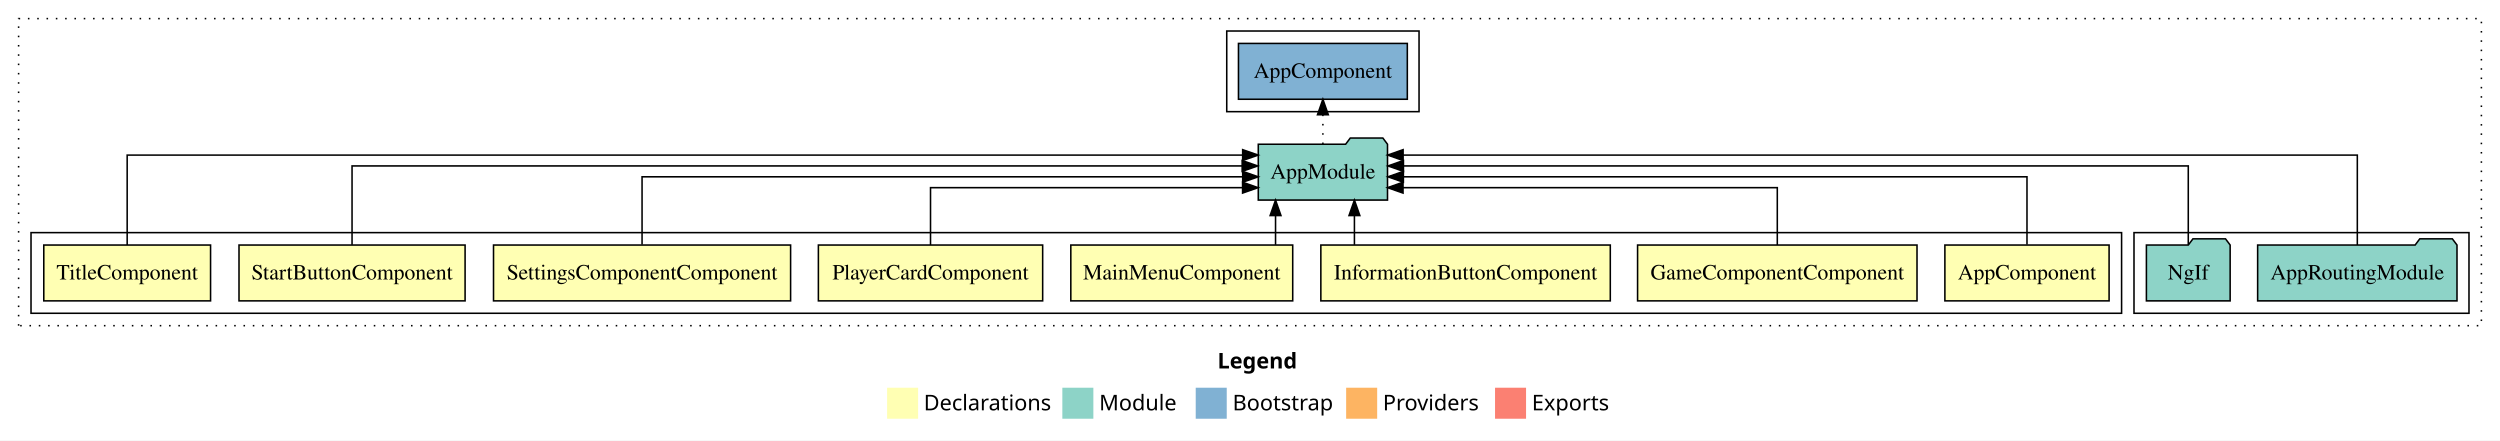
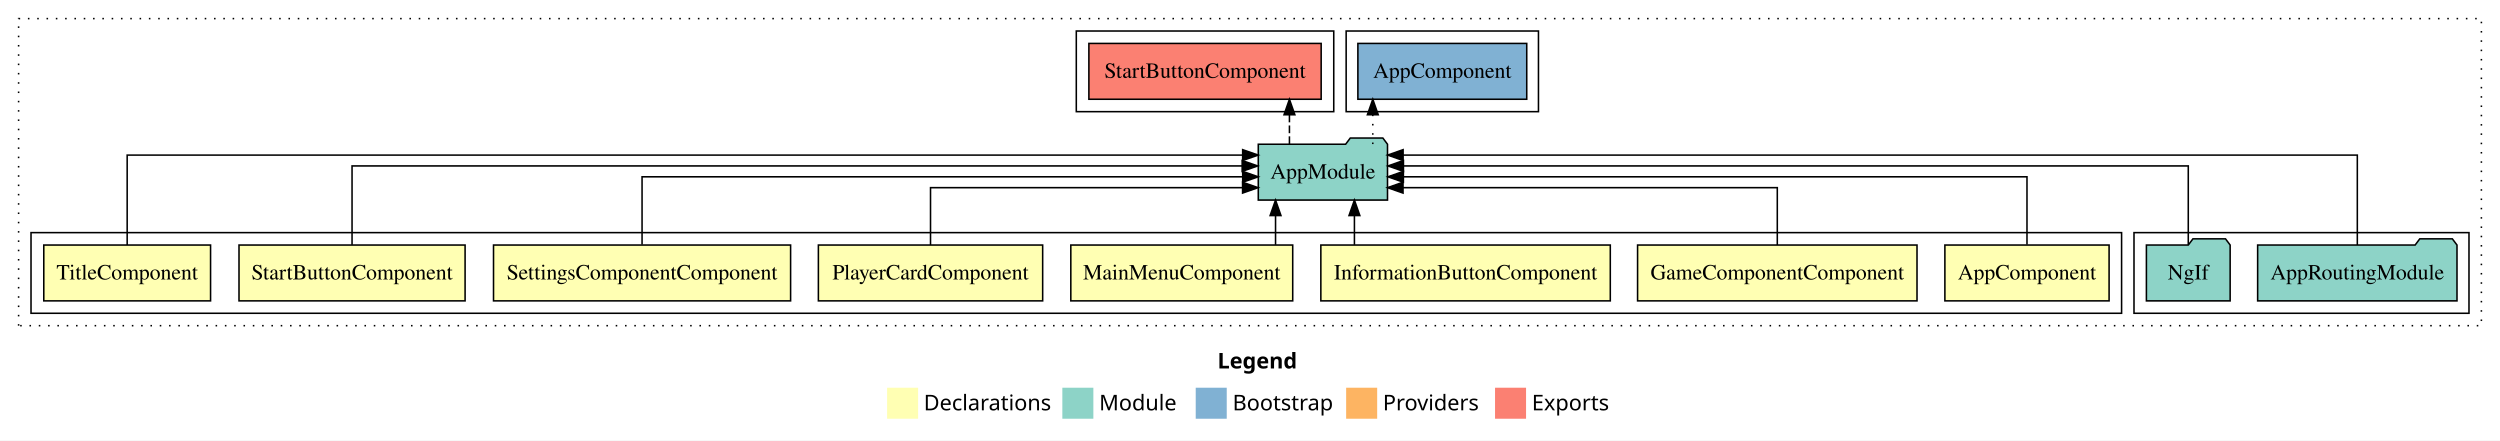
<svg xmlns="http://www.w3.org/2000/svg" width="1612pt" height="284pt" viewBox="0.00 0.00 1612.00 284.00">
  <g id="graph0" class="graph" transform="scale(1 1) rotate(0) translate(4 280)">
    <polygon fill="white" stroke="transparent" points="-4,4 -4,-280 1608,-280 1608,4 -4,4" />
    <text text-anchor="start" x="781.01" y="-42.4" font-family="Times-12" font-weight="bold" font-size="14.00">Legend</text>
    <polygon fill="#ffffb3" stroke="transparent" points="568,-10 568,-30 588,-30 588,-10 568,-10" />
    <text text-anchor="start" x="591.63" y="-15.4" font-family="Times-12" font-size="14.00">  Declarations</text>
    <polygon fill="#8dd3c7" stroke="transparent" points="681,-10 681,-30 701,-30 701,-10 681,-10" />
    <text text-anchor="start" x="704.73" y="-15.4" font-family="Times-12" font-size="14.00">  Module</text>
    <polygon fill="#80b1d3" stroke="transparent" points="767,-10 767,-30 787,-30 787,-10 767,-10" />
    <text text-anchor="start" x="790.78" y="-15.4" font-family="Times-12" font-size="14.00">  Bootstrap</text>
    <polygon fill="#fdb462" stroke="transparent" points="864,-10 864,-30 884,-30 884,-10 864,-10" />
    <text text-anchor="start" x="887.67" y="-15.4" font-family="Times-12" font-size="14.00">  Providers</text>
    <polygon fill="#fb8072" stroke="transparent" points="960,-10 960,-30 980,-30 980,-10 960,-10" />
    <text text-anchor="start" x="983.73" y="-15.4" font-family="Times-12" font-size="14.00">  Exports</text>
    <g id="clust1" class="cluster">
      <polygon fill="none" stroke="black" stroke-dasharray="1,5" points="8,-70 8,-268 1596,-268 1596,-70 8,-70" />
    </g>
+     <g id="clust13" class="cluster">
+       <polygon fill="none" stroke="black" points="864,-208 864,-260 988,-260 988,-208 864,-208" />
+     </g>
    <g id="clust11" class="cluster">
      <polygon fill="none" stroke="black" points="1372,-78 1372,-130 1588,-130 1588,-78 1372,-78" />
    </g>
+     <g id="clust12" class="cluster">
+       <polygon fill="none" stroke="black" points="690,-208 690,-260 856,-260 856,-208 690,-208" />
+     </g>
    <g id="clust2" class="cluster">
      <polygon fill="none" stroke="black" points="16,-78 16,-130 1364,-130 1364,-78 16,-78" />
-     </g>
-     <g id="clust13" class="cluster">
-       <polygon fill="none" stroke="black" points="787,-208 787,-260 911,-260 911,-208 787,-208" />
    </g>
    <g id="node1" class="node">
      <polygon fill="#ffffb3" stroke="black" points="1355.94,-122 1250.06,-122 1250.06,-86 1355.94,-86 1355.94,-122" />
      <text text-anchor="middle" x="1303" y="-99.8" font-family="Times,serif" font-size="14.00">AppComponent</text>
    </g>
    <g id="node9" class="node">
      <polygon fill="#8dd3c7" stroke="black" points="890.66,-187 887.66,-191 866.66,-191 863.66,-187 807.34,-187 807.34,-151 890.66,-151 890.66,-187" />
      <text text-anchor="middle" x="849" y="-164.8" font-family="Times,serif" font-size="14.00">AppModule</text>
    </g>
    <g id="edge1" class="edge">
      <path fill="none" stroke="black" d="M1303,-122.27C1303,-140.56 1303,-166 1303,-166 1303,-166 900.9,-166 900.9,-166" />
      <polygon fill="black" stroke="black" points="900.9,-162.5 890.9,-166 900.9,-169.5 900.9,-162.5" />
    </g>
    <g id="node2" class="node">
      <polygon fill="#ffffb3" stroke="black" points="1232.09,-122 1051.91,-122 1051.91,-86 1232.09,-86 1232.09,-122" />
      <text text-anchor="middle" x="1142" y="-99.8" font-family="Times,serif" font-size="14.00">GameComponentComponent</text>
    </g>
    <g id="edge2" class="edge">
      <path fill="none" stroke="black" d="M1142,-122.01C1142,-138.05 1142,-159 1142,-159 1142,-159 900.67,-159 900.67,-159" />
      <polygon fill="black" stroke="black" points="900.67,-155.5 890.67,-159 900.67,-162.5 900.67,-155.5" />
    </g>
    <g id="node3" class="node">
      <polygon fill="#ffffb3" stroke="black" points="1034.32,-122 847.68,-122 847.68,-86 1034.32,-86 1034.32,-122" />
      <text text-anchor="middle" x="941" y="-99.8" font-family="Times,serif" font-size="14.00">InformationButtonComponent</text>
    </g>
    <g id="edge3" class="edge">
      <path fill="none" stroke="black" d="M869.33,-122.11C869.33,-122.11 869.33,-140.99 869.33,-140.99" />
      <polygon fill="black" stroke="black" points="865.83,-140.99 869.33,-150.99 872.83,-140.99 865.83,-140.99" />
    </g>
    <g id="node4" class="node">
      <polygon fill="#ffffb3" stroke="black" points="829.54,-122 686.46,-122 686.46,-86 829.54,-86 829.54,-122" />
      <text text-anchor="middle" x="758" y="-99.8" font-family="Times,serif" font-size="14.00">MainMenuComponent</text>
    </g>
    <g id="edge4" class="edge">
      <path fill="none" stroke="black" d="M818.47,-122.11C818.47,-122.11 818.47,-140.99 818.47,-140.99" />
      <polygon fill="black" stroke="black" points="814.97,-140.99 818.47,-150.99 821.97,-140.99 814.97,-140.99" />
    </g>
    <g id="node5" class="node">
      <polygon fill="#ffffb3" stroke="black" points="668.31,-122 523.69,-122 523.69,-86 668.31,-86 668.31,-122" />
      <text text-anchor="middle" x="596" y="-99.8" font-family="Times,serif" font-size="14.00">PlayerCardComponent</text>
    </g>
    <g id="edge5" class="edge">
      <path fill="none" stroke="black" d="M596,-122.01C596,-138.05 596,-159 596,-159 596,-159 797.22,-159 797.22,-159" />
      <polygon fill="black" stroke="black" points="797.22,-162.5 807.22,-159 797.22,-155.5 797.22,-162.5" />
    </g>
    <g id="node6" class="node">
      <polygon fill="#ffffb3" stroke="black" points="505.78,-122 314.22,-122 314.22,-86 505.78,-86 505.78,-122" />
      <text text-anchor="middle" x="410" y="-99.8" font-family="Times,serif" font-size="14.00">SettingsComponentComponent</text>
    </g>
    <g id="edge6" class="edge">
      <path fill="none" stroke="black" d="M410,-122.27C410,-140.56 410,-166 410,-166 410,-166 797.3,-166 797.3,-166" />
      <polygon fill="black" stroke="black" points="797.3,-169.5 807.3,-166 797.3,-162.5 797.3,-169.5" />
    </g>
    <g id="node7" class="node">
      <polygon fill="#ffffb3" stroke="black" points="295.89,-122 150.11,-122 150.11,-86 295.89,-86 295.89,-122" />
      <text text-anchor="middle" x="223" y="-99.8" font-family="Times,serif" font-size="14.00">StartButtonComponent</text>
    </g>
    <g id="edge7" class="edge">
      <path fill="none" stroke="black" d="M223,-122.13C223,-142.57 223,-173 223,-173 223,-173 796.95,-173 796.95,-173" />
      <polygon fill="black" stroke="black" points="796.95,-176.5 806.95,-173 796.95,-169.5 796.95,-176.5" />
    </g>
    <g id="node8" class="node">
      <polygon fill="#ffffb3" stroke="black" points="131.77,-122 24.23,-122 24.23,-86 131.77,-86 131.77,-122" />
      <text text-anchor="middle" x="78" y="-99.8" font-family="Times,serif" font-size="14.00">TitleComponent</text>
    </g>
    <g id="edge8" class="edge">
      <path fill="none" stroke="black" d="M78,-122.01C78,-144.49 78,-180 78,-180 78,-180 797.27,-180 797.27,-180" />
      <polygon fill="black" stroke="black" points="797.27,-183.5 807.27,-180 797.27,-176.5 797.27,-183.5" />
    </g>
    <g id="node12" class="node">
-       <polygon fill="#80b1d3" stroke="black" points="903.44,-252 794.56,-252 794.56,-216 903.44,-216 903.44,-252" />
-       <text text-anchor="middle" x="849" y="-229.8" font-family="Times,serif" font-size="14.00">AppComponent </text>
+       <polygon fill="#fb8072" stroke="black" points="847.89,-252 698.11,-252 698.11,-216 847.89,-216 847.89,-252" />
+       <text text-anchor="middle" x="773" y="-229.8" font-family="Times,serif" font-size="14.00">StartButtonComponent </text>
    </g>
    <g id="edge11" class="edge">
-       <path fill="none" stroke="black" stroke-dasharray="1,5" d="M849,-187.11C849,-187.11 849,-205.99 849,-205.99" />
-       <polygon fill="black" stroke="black" points="845.5,-205.99 849,-215.99 852.5,-205.99 845.5,-205.99" />
+       <path fill="none" stroke="black" stroke-dasharray="5,2" d="M827.43,-187.11C827.43,-187.11 827.43,-205.99 827.43,-205.99" />
+       <polygon fill="black" stroke="black" points="823.93,-205.99 827.43,-215.99 830.93,-205.99 823.93,-205.99" />
+     </g>
+     <g id="node13" class="node">
+       <polygon fill="#80b1d3" stroke="black" points="980.44,-252 871.56,-252 871.56,-216 980.44,-216 980.44,-252" />
+       <text text-anchor="middle" x="926" y="-229.8" font-family="Times,serif" font-size="14.00">AppComponent </text>
+     </g>
+     <g id="edge12" class="edge">
+       <path fill="none" stroke="black" stroke-dasharray="1,5" d="M881.18,-187.11C881.18,-187.11 881.18,-205.99 881.18,-205.99" />
+       <polygon fill="black" stroke="black" points="877.68,-205.99 881.18,-215.99 884.68,-205.99 877.68,-205.99" />
    </g>
    <g id="node10" class="node">
      <polygon fill="#8dd3c7" stroke="black" points="1580.27,-122 1577.27,-126 1556.27,-126 1553.27,-122 1451.73,-122 1451.73,-86 1580.27,-86 1580.27,-122" />
      <text text-anchor="middle" x="1516" y="-99.8" font-family="Times,serif" font-size="14.00">AppRoutingModule</text>
    </g>
    <g id="edge9" class="edge">
      <path fill="none" stroke="black" d="M1516,-122.01C1516,-144.49 1516,-180 1516,-180 1516,-180 900.72,-180 900.72,-180" />
      <polygon fill="black" stroke="black" points="900.72,-176.5 890.72,-180 900.72,-183.5 900.72,-176.5" />
    </g>
    <g id="node11" class="node">
      <polygon fill="#8dd3c7" stroke="black" points="1434,-122 1431,-126 1410,-126 1407,-122 1380,-122 1380,-86 1434,-86 1434,-122" />
      <text text-anchor="middle" x="1407" y="-99.8" font-family="Times,serif" font-size="14.00">NgIf</text>
    </g>
    <g id="edge10" class="edge">
      <path fill="none" stroke="black" d="M1407,-122.13C1407,-142.57 1407,-173 1407,-173 1407,-173 900.94,-173 900.94,-173" />
      <polygon fill="black" stroke="black" points="900.94,-169.5 890.94,-173 900.94,-176.5 900.94,-169.5" />
    </g>
  </g>
</svg>
